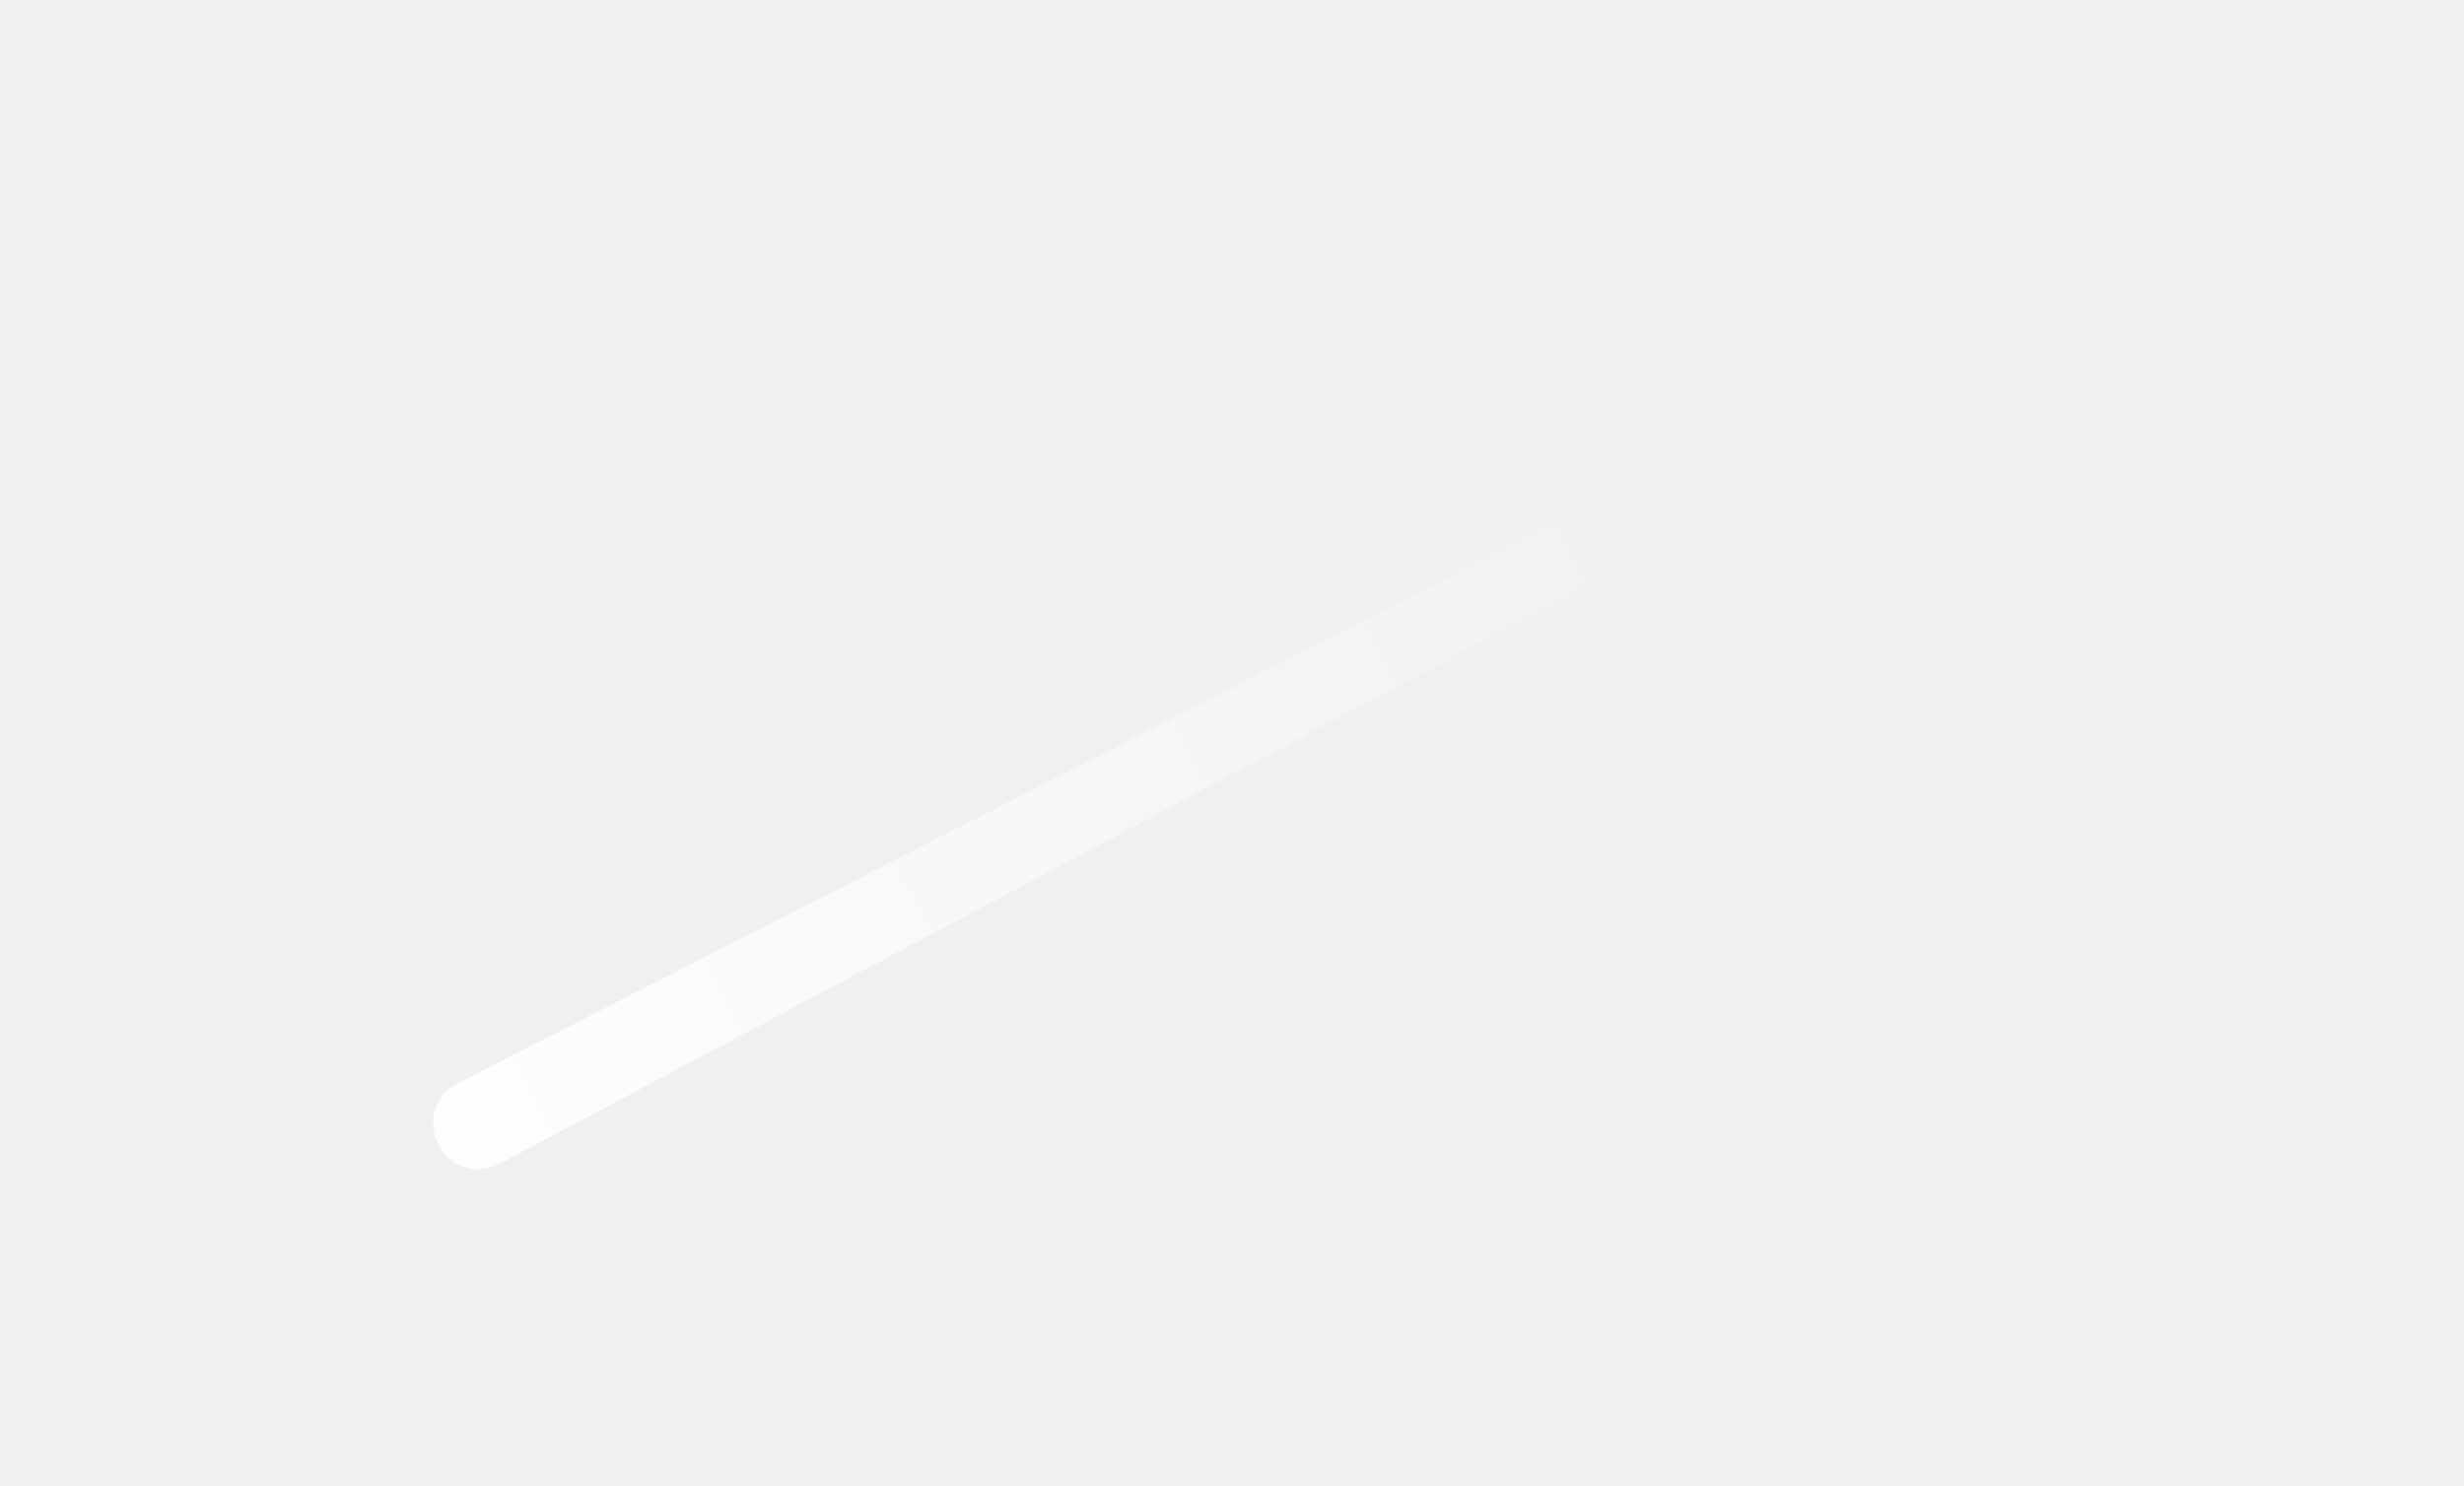
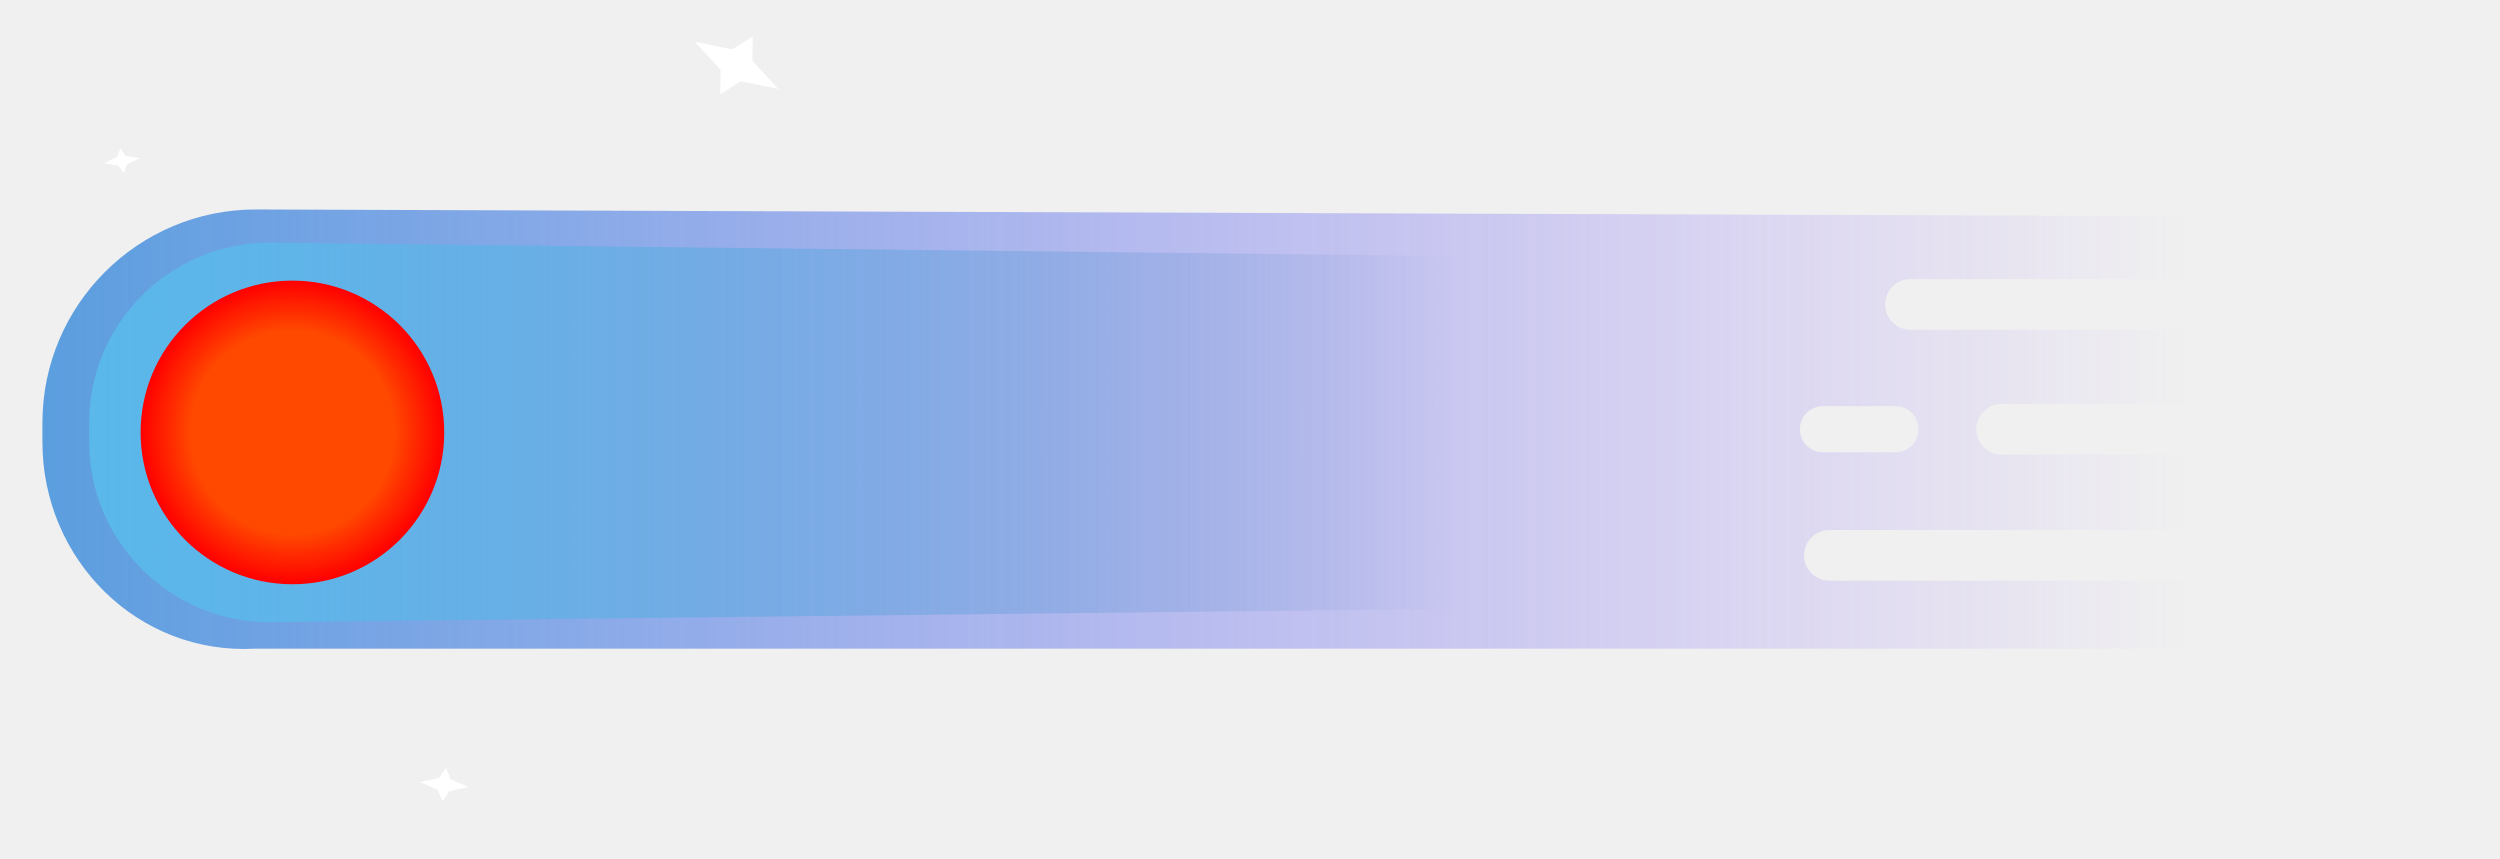
- <svg xmlns="http://www.w3.org/2000/svg" version="1.1" id="레이어_1" x="0px" y="0px" viewBox="0 0 141 85" enable-background="new 0 0 141 85" xml:space="preserve">
-   <linearGradient id="SVGID_1_" gradientUnits="userSpaceOnUse" x1="247.075" y1="-691.792" x2="329.219" y2="-691.792" gradientTransform="matrix(0.887 -0.4617 0.4617 0.887 125.3213 793.1805)">
-     <stop offset="0" style="stop-color:#FFFFFF;stop-opacity:0.9" />
-     <stop offset="1" style="stop-color:#FFFFFF;stop-opacity:0" />
+ <svg xmlns="http://www.w3.org/2000/svg" version="1.1" id="레이어_1" x="0px" y="0px" width="370px" height="127px" viewBox="0 0 370 127" enable-background="new 0 0 370 127" xml:space="preserve">
+   <linearGradient id="SVGID_1_" gradientUnits="userSpaceOnUse" x1="-26.4" y1="63.525" x2="323.987" y2="63.525">
+     <stop offset="0" style="stop-color:#469BDA" />
+     <stop offset="0.299" style="stop-color:#578AE3;stop-opacity:0.701" />
+     <stop offset="0.893" style="stop-color:#825DFA;stop-opacity:0.107" />
+     <stop offset="1" style="stop-color:#8B54FF;stop-opacity:0" />
  </linearGradient>
-   <path fill="url(#SVGID_1_)" d="M96.5,30.5L28.6,66.6c-1.3,0.7-2.9,0.2-3.5-1.1h0c-0.7-1.3-0.2-2.9,1.1-3.5l68.5-35  c1.3-0.7,2.6-0.7,3.2,0.6l0,0C98.6,28.8,97.8,29.9,96.5,30.5z" />
+   <path fill="url(#SVGID_1_)" d="M270.75,78.442h83.147c1.566-3.427,2.534-7.196,2.767-11.167H296.25c-2.071,0-3.75-1.679-3.75-3.75  s1.679-3.75,3.75-3.75h60.341c-0.353-3.954-1.442-7.646-3.132-10.967H282.75c-2.071,0-3.75-1.679-3.75-3.75s1.679-3.75,3.75-3.75  h65.271C342.265,35.513,334.14,32,325.127,32L37.872,31C20.422,31,6.276,45.146,6.276,62.596v2.809  C6.276,82.854,20.422,97,37.872,96h287.255c9.562,0.548,18.125-3.458,23.919-10.058H270.75c-2.071,0-3.75-1.679-3.75-3.75  S268.679,78.442,270.75,78.442z M266.39,63.525c0-1.885,1.528-3.413,3.414-3.413h10.726c1.885,0,3.414,1.528,3.414,3.413  c0,1.884-1.528,3.413-3.414,3.413h-10.726C267.918,66.938,266.39,65.409,266.39,63.525z" />
+   <linearGradient id="SVGID_2_" gradientUnits="userSpaceOnUse" x1="-14.979" y1="64" x2="215.638" y2="64">
+     <stop offset="0" style="stop-color:#5BBDEC" />
+     <stop offset="0.258" style="stop-color:#59BAEA;stop-opacity:0.742" />
+     <stop offset="0.448" style="stop-color:#54B1E4;stop-opacity:0.552" />
+     <stop offset="0.616" style="stop-color:#4BA1D9;stop-opacity:0.384" />
+     <stop offset="0.771" style="stop-color:#3F8ACA;stop-opacity:0.229" />
+     <stop offset="0.917" style="stop-color:#2F6DB7;stop-opacity:0.083" />
+     <stop offset="1" style="stop-color:#2459AA;stop-opacity:0" />
+   </linearGradient>
+   <path fill="url(#SVGID_2_)" d="M39.872,92.085c-14.711,0-26.681-11.969-26.681-26.681v-2.809c0-14.712,11.969-26.681,26.681-26.681  l177.255,2c14.712,0,26.681,9.969,26.681,24.681v2.809c0,14.712-11.969,24.681-26.681,24.681L39.872,92.085z" />
+   <g>
+     <g>
+       <circle fill="#FF0000" cx="43.277" cy="64" r="22.468" />
+       <circle fill="#FF0100" cx="43.277" cy="64" r="22.368" />
+       <circle fill="#FF0200" cx="43.277" cy="64" r="22.269" />
+       <circle fill="#FF0300" cx="43.277" cy="64" r="22.169" />
+       <circle fill="#FF0400" cx="43.277" cy="64" r="22.07" />
+       <circle fill="#FF0500" cx="43.277" cy="64" r="21.969" />
+       <circle fill="#FF0600" cx="43.277" cy="64" r="21.87" />
+       <circle fill="#FF0700" cx="43.277" cy="64" r="21.77" />
+       <circle fill="#FF0800" cx="43.277" cy="64" r="21.671" />
+       <circle fill="#FF0900" cx="43.277" cy="64" r="21.571" />
+       <circle fill="#FF0A00" cx="43.277" cy="64" r="21.471" />
+       <circle fill="#FF0B00" cx="43.277" cy="64" r="21.372" />
+       <circle fill="#FF0C00" cx="43.277" cy="64" r="21.272" />
+       <circle fill="#FF0D00" cx="43.276" cy="64" r="21.172" />
+       <circle fill="#FF0E00" cx="43.277" cy="64" r="21.073" />
+       <circle fill="#FF0F00" cx="43.277" cy="64" r="20.973" />
+       <circle fill="#FF1000" cx="43.277" cy="64" r="20.873" />
+       <circle fill="#FF1100" cx="43.277" cy="64" r="20.774" />
+       <circle fill="#FF1200" cx="43.277" cy="64" r="20.674" />
+       <circle fill="#FF1300" cx="43.277" cy="64" r="20.574" />
+       <circle fill="#FF1400" cx="43.277" cy="64" r="20.475" />
+       <circle fill="#FF1500" cx="43.276" cy="64" r="20.375" />
+       <circle fill="#FF1600" cx="43.276" cy="64" r="20.275" />
+       <circle fill="#FF1700" cx="43.277" cy="64" r="20.176" />
+       <circle fill="#FF1800" cx="43.277" cy="64" r="20.076" />
+       <circle fill="#FF1900" cx="43.277" cy="64" r="19.976" />
+       <circle fill="#FF1A00" cx="43.277" cy="64" r="19.877" />
+       <circle fill="#FF1B00" cx="43.277" cy="64" r="19.777" />
+       <circle fill="#FF1C00" cx="43.277" cy="64" r="19.677" />
+       <circle fill="#FF1D00" cx="43.276" cy="64" r="19.578" />
+       <circle fill="#FF1E00" cx="43.276" cy="64" r="19.478" />
+       <circle fill="#FF1F00" cx="43.276" cy="64" r="19.378" />
+       <circle fill="#FF2000" cx="43.277" cy="64" r="19.279" />
+       <circle fill="#FF2100" cx="43.277" cy="64" r="19.179" />
+       <circle fill="#FF2200" cx="43.277" cy="64" r="19.079" />
+       <circle fill="#FF2300" cx="43.277" cy="64" r="18.98" />
+       <circle fill="#FF2400" cx="43.277" cy="64" r="18.88" />
+       <circle fill="#FF2400" cx="43.276" cy="64" r="18.78" />
+       <circle fill="#FF2500" cx="43.276" cy="64" r="18.681" />
+       <circle fill="#FF2600" cx="43.276" cy="64" r="18.581" />
+       <circle fill="#FF2700" cx="43.276" cy="64" r="18.481" />
+       <circle fill="#FF2800" cx="43.276" cy="64" r="18.382" />
+       <circle fill="#FF2900" cx="43.277" cy="64" r="18.282" />
+       <circle fill="#FF2A00" cx="43.277" cy="64" r="18.182" />
+       <circle fill="#FF2B00" cx="43.277" cy="64" r="18.083" />
+       <circle fill="#FF2C00" cx="43.276" cy="64" r="17.983" />
+       <circle fill="#FF2D00" cx="43.276" cy="64" r="17.883" />
+       <circle fill="#FF2E00" cx="43.276" cy="64" r="17.784" />
+       <circle fill="#FF2F00" cx="43.276" cy="64" r="17.684" />
+       <circle fill="#FF3000" cx="43.276" cy="64" r="17.584" />
+       <circle fill="#FF3100" cx="43.276" cy="64" r="17.485" />
+       <circle fill="#FF3200" cx="43.277" cy="64" r="17.385" />
+       <circle fill="#FF3300" cx="43.277" cy="64" r="17.285" />
+       <circle fill="#FF3400" cx="43.276" cy="64" r="17.186" />
+       <circle fill="#FF3500" cx="43.276" cy="64" r="17.086" />
+       <circle fill="#FF3600" cx="43.276" cy="64" r="16.986" />
+       <circle fill="#FF3700" cx="43.276" cy="64" r="16.887" />
+       <circle fill="#FF3800" cx="43.276" cy="64" r="16.787" />
+       <circle fill="#FF3900" cx="43.276" cy="64" r="16.688" />
+       <circle fill="#FF3A00" cx="43.276" cy="64" r="16.588" />
+       <circle fill="#FF3B00" cx="43.277" cy="64" r="16.488" />
+       <circle fill="#FF3C00" cx="43.276" cy="64" r="16.388" />
+       <circle fill="#FF3D00" cx="43.276" cy="64" r="16.289" />
+       <circle fill="#FF3E00" cx="43.276" cy="64" r="16.189" />
+       <circle fill="#FF3F00" cx="43.276" cy="64" r="16.089" />
+       <circle fill="#FF4000" cx="43.276" cy="64" r="15.99" />
+       <circle fill="#FF4100" cx="43.276" cy="64" r="15.89" />
+       <circle fill="#FF4200" cx="43.276" cy="64" r="15.791" />
+       <circle fill="#FF4300" cx="43.276" cy="64" r="15.691" />
+       <circle fill="#FF4400" cx="43.276" cy="64" r="15.591" />
+       <circle fill="#FF4500" cx="43.276" cy="64" r="15.491" />
+       <circle fill="#FF4600" cx="43.276" cy="64" r="15.392" />
+       <circle fill="#FF4700" cx="43.276" cy="64" r="15.292" />
+       <circle fill="#FF4800" cx="43.276" cy="64" r="15.192" />
+     </g>
+   </g>
+   <polygon fill="#FFFFFF" points="102.815,6.177 108.343,7.311 111.404,5.407 111.356,9.011 115.185,13.157 109.657,12.024   106.596,13.928 106.644,10.324 " />
+   <polygon fill="#FFFFFF" points="15.43,24.149 17.322,23.23 17.795,21.973 18.6,23.049 20.673,23.407 18.78,24.326 18.308,25.584   17.503,24.507 " />
+   <polygon fill="#FFFFFF" points="62.16,115.745 64.962,115.155 66.001,113.649 66.708,115.337 69.329,116.493 66.526,117.083   65.486,118.588 64.78,116.901 " />
</svg>
